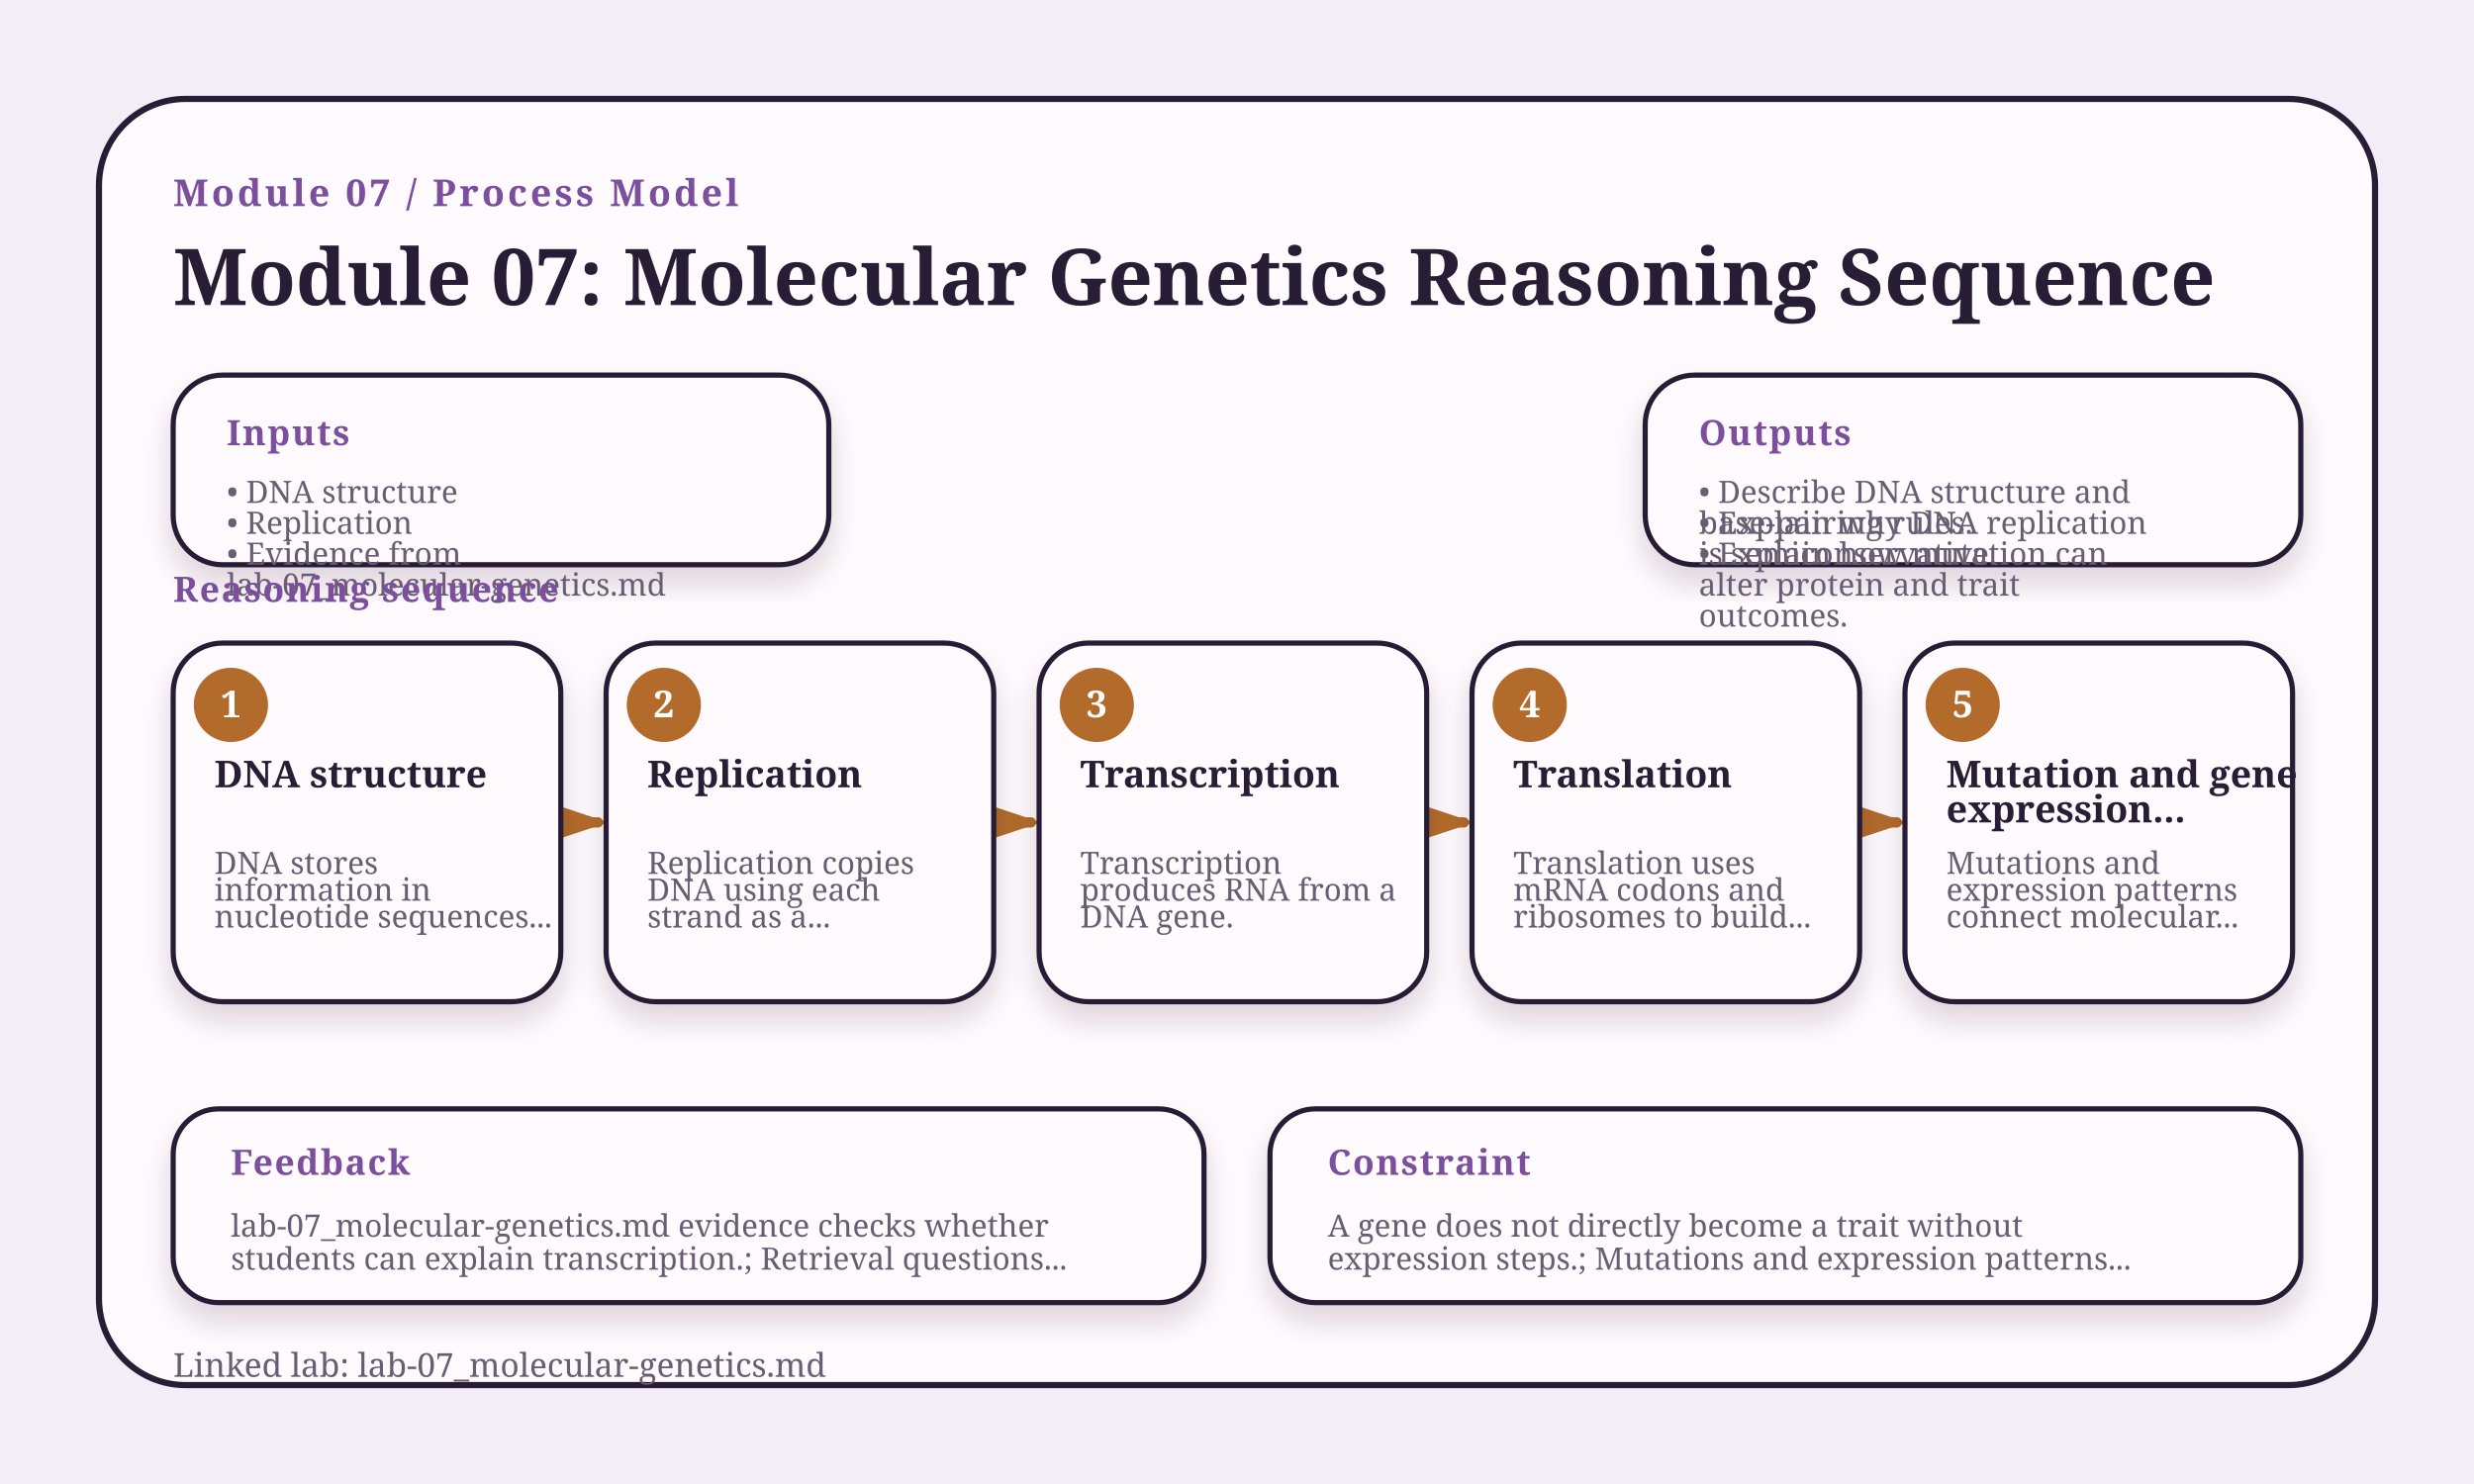
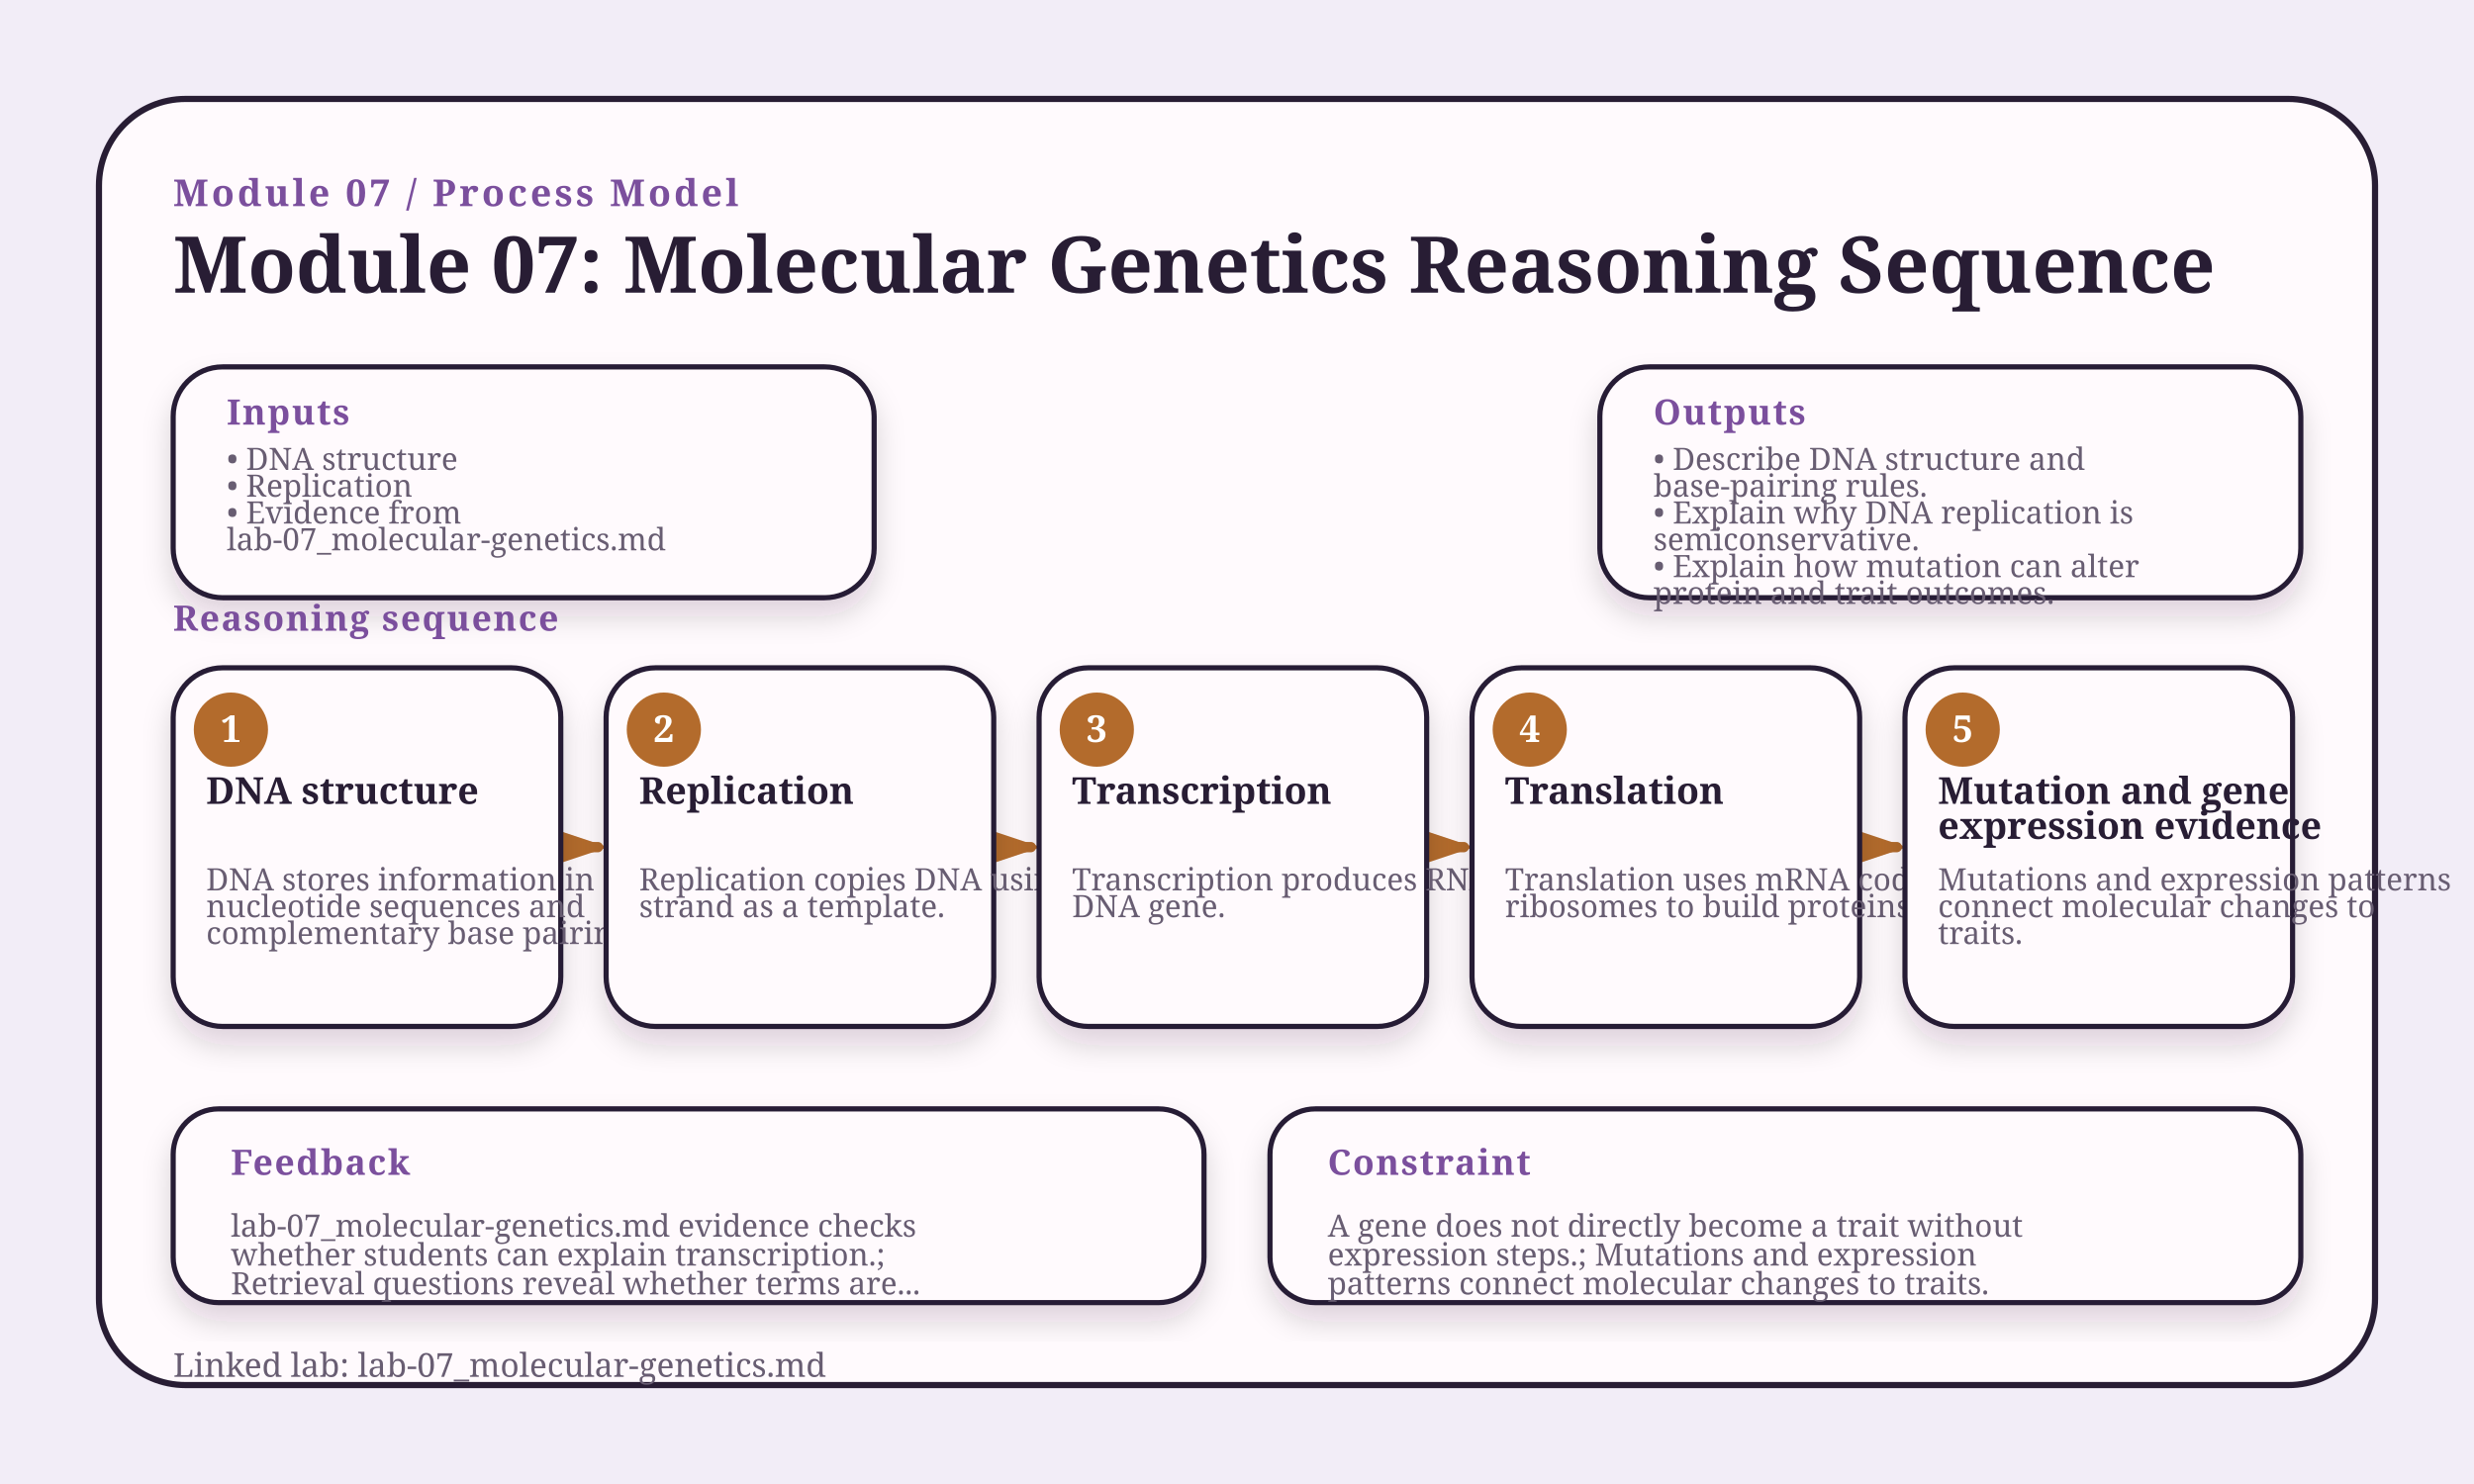
<svg xmlns="http://www.w3.org/2000/svg" width="1200" height="720" viewBox="0 0 1200 720" role="img" aria-label="Module 07: Molecular Genetics Reasoning Sequence">
  <style>
    .bg { fill: #f2edf7; }
    .halo { fill: url(#wash); opacity: 0.92; }
    .frame { fill: #fffafd; stroke: #281d34; stroke-width: 3; }
    .eyebrow { fill: #7b4f9d; font: 800 18px Georgia, serif; letter-spacing: 1.5px; text-transform: uppercase; }
    .title-text { fill: #281d34; font: 800 38px Georgia, serif; }
    .footer { fill: #685d72; font: 16px Georgia, serif; }
    .claim-card, .side-card, .feedback-card, .prompt-card, .routine-card, .stage-card-bg { fill: #fffafd; stroke: #281d34; stroke-width: 2.5; filter: url(#shadow); }
    .claim-kicker, .card-kicker { fill: #7b4f9d; font: 800 17px Georgia, serif; letter-spacing: 0.8px; text-transform: uppercase; }
    .claim-text { fill: #281d34; font: 700 25px Georgia, serif; }
    .node { fill: #fffafd; stroke: #b36b2c; stroke-width: 3; filter: url(#shadow); }
    .node-claim { stroke: #7b4f9d; }
    .node-mechanism { stroke: #b36b2c; }
    .node-evidence { stroke: #567d46; }
    .node-vocabulary { stroke: #8067a9; }
    .node-application { stroke: #b26b2f; }
    .node-revision { stroke: #8a4351; }
    .cluster-pill { stroke: none; opacity: 0.92; }
    .cluster-claim { fill: #7b4f9d; }
    .cluster-mechanism { fill: #b36b2c; }
    .cluster-evidence { fill: #6d9c57; }
    .cluster-vocabulary { fill: #9b83c6; }
    .cluster-application { fill: #d28942; }
    .cluster-revision { fill: #b85d70; }
    .cluster-label, .legend-text { fill: white; font: 800 11px Georgia, serif; letter-spacing: 1px; text-transform: uppercase; }
    .node-label { fill: #281d34; font: 800 20px Georgia, serif; }
    .node-detail { fill: #685d72; font: 14px Georgia, serif; }
    .edge { stroke: #7b4f9d; stroke-width: 4; stroke-linecap: round; opacity: 0.72; marker-end: url(#arrowhead); }
-     .edge-label { fill: #7b4f9d; font: 700 13px Georgia, serif; text-anchor: middle; paint-order: stroke; stroke: #f2edf7; stroke-width: 4; }
+     .edge-label { fill: #7b4f9d; font: 700 12px Georgia, serif; text-anchor: middle; paint-order: stroke; stroke: #f2edf7; stroke-width: 5; }
    .stage-dot { fill: #b36b2c; }
    .stage-num { fill: white; font: 900 18px Georgia, serif; }
    .stage-label { fill: #281d34; font: 800 18px Georgia, serif; }
    .stage-detail, .mini-text, .check-text { fill: #685d72; font: 15px Georgia, serif; }
    .arrow { fill: none; stroke: #b36b2c; stroke-width: 5; stroke-linecap: round; marker-end: url(#arrowhead); }
    .prompt-text { fill: #281d34; font: 700 17px Georgia, serif; }
    .routine-text { fill: #281d34; font: 700 16px Georgia, serif; }
    .retrieval-step-strip { fill: #fffafd; stroke: #b36b2c; stroke-width: 2; opacity: 0.96; }
    .palette-high-design { fill: #7b4f9d; }
    @media print { .claim-card, .side-card, .feedback-card, .prompt-card, .routine-card, .node, .stage-card-bg { filter: none; } }
    </style>
  <defs>
    <linearGradient id="wash" x1="0" x2="1" y1="0" y2="1">
      <stop offset="0" stop-color="#fffafd" />
      <stop offset="1" stop-color="#b36b2c" stop-opacity="0.18" />
    </linearGradient>
    <filter id="shadow" x="-20%" y="-20%" width="140%" height="140%">
      <feDropShadow dx="0" dy="8" stdDeviation="7" flood-color="#281d34" flood-opacity="0.16" />
    </filter>
    <marker id="arrowhead" markerWidth="12" markerHeight="8" refX="11" refY="4" orient="auto">
      <polygon points="0 0, 12 4, 0 8" fill="#b36b2c" />
    </marker>
  </defs>
  <rect class="bg" width="1200" height="720" />
  <rect x="48" y="48" width="1104" height="624" rx="42" class="frame" />
  <text x="84" y="100" class="eyebrow">Module 07 / Process Model</text>
-   <text x="84" y="148" class="title-text">Module 07: Molecular Genetics Reasoning Sequence</text>
-   <rect x="84" y="182" width="318" height="92" rx="24" class="side-card" />
-   <text x="110" y="216" class="card-kicker">Inputs</text>
-   <text x="110.0" y="244.0" class="mini-text">
+   <text x="84.0" y="142.0" class="title-text">
+     <tspan x="84.0" dy="0">Module 07: Molecular Genetics Reasoning Sequence</tspan>
+   </text>
+   <rect x="84" y="178" width="340" height="112" rx="24" class="side-card" />
+   <text x="110" y="206" class="card-kicker">Inputs</text>
+   <text x="110.0" y="228.0" class="mini-text">
    <tspan x="110.0" dy="0">• DNA structure</tspan>
  </text>
-   <text x="110.0" y="259.0" class="mini-text">
+   <text x="110.0" y="241.0" class="mini-text">
    <tspan x="110.0" dy="0">• Replication</tspan>
  </text>
-   <text x="110.0" y="274.0" class="mini-text">
+   <text x="110.0" y="254.0" class="mini-text">
    <tspan x="110.0" dy="0">• Evidence from</tspan>
-     <tspan x="110.0" dy="15">lab-07_molecular-genetics.md</tspan>
+     <tspan x="110.0" dy="13">lab-07_molecular-genetics.md</tspan>
  </text>
-   <rect x="798" y="182" width="318" height="92" rx="24" class="side-card" />
-   <text x="824" y="216" class="card-kicker">Outputs</text>
-   <text x="824.0" y="244.0" class="mini-text">
-     <tspan x="824.0" dy="0">• Describe DNA structure and</tspan>
-     <tspan x="824.0" dy="15">base-pairing rules.</tspan>
+   <rect x="776" y="178" width="340" height="112" rx="24" class="side-card" />
+   <text x="802" y="206" class="card-kicker">Outputs</text>
+   <text x="802.0" y="228.0" class="mini-text">
+     <tspan x="802.0" dy="0">• Describe DNA structure and</tspan>
+     <tspan x="802.0" dy="13">base-pairing rules.</tspan>
  </text>
-   <text x="824.0" y="259.0" class="mini-text">
-     <tspan x="824.0" dy="0">• Explain why DNA replication</tspan>
-     <tspan x="824.0" dy="15">is semiconservative.</tspan>
+   <text x="802.0" y="254.0" class="mini-text">
+     <tspan x="802.0" dy="0">• Explain why DNA replication is</tspan>
+     <tspan x="802.0" dy="13">semiconservative.</tspan>
  </text>
-   <text x="824.0" y="274.0" class="mini-text">
-     <tspan x="824.0" dy="0">• Explain how mutation can</tspan>
-     <tspan x="824.0" dy="15">alter protein and trait</tspan>
-     <tspan x="824.0" dy="15">outcomes.</tspan>
+   <text x="802.0" y="280.0" class="mini-text">
+     <tspan x="802.0" dy="0">• Explain how mutation can alter</tspan>
+     <tspan x="802.0" dy="13">protein and trait outcomes.</tspan>
  </text>
-   <text x="84" y="292" class="card-kicker">Reasoning sequence</text>
-   <path d="M 276.0 399.0 L 290.0 399.0" class="arrow" />
-   <path d="M 486.0 399.0 L 500.0 399.0" class="arrow" />
-   <path d="M 696.0 399.0 L 710.0 399.0" class="arrow" />
-   <path d="M 906.0 399.0 L 920.0 399.0" class="arrow" />
+   <text x="84" y="306" class="card-kicker">Reasoning sequence</text>
+   <path d="M 276.0 411.0 L 290.0 411.0" class="arrow" />
+   <path d="M 486.0 411.0 L 500.0 411.0" class="arrow" />
+   <path d="M 696.0 411.0 L 710.0 411.0" class="arrow" />
+   <path d="M 906.0 411.0 L 920.0 411.0" class="arrow" />
  <g class="stage-card">
-     <rect x="84.0" y="312.0" width="188" height="174" rx="24" class="stage-card-bg" />
-     <circle cx="112.0" cy="342.0" r="18" class="stage-dot" />
-     <text x="112.0" y="348.0" class="stage-num" text-anchor="middle">1</text>
-     <text x="104.0" y="382.0" class="stage-label">
-       <tspan x="104.0" dy="0">DNA structure</tspan>
+     <rect x="84.0" y="324.0" width="188" height="174" rx="24" class="stage-card-bg" />
+     <circle cx="112.0" cy="354.0" r="18" class="stage-dot" />
+     <text x="112.0" y="360.0" class="stage-num" text-anchor="middle">1</text>
+     <text x="100.0" y="390.0" class="stage-label">
+       <tspan x="100.0" dy="0">DNA structure</tspan>
    </text>
-     <text x="104.0" y="424.0" class="stage-detail">
-       <tspan x="104.0" dy="0">DNA stores</tspan>
-       <tspan x="104.0" dy="13">information in</tspan>
-       <tspan x="104.0" dy="13">nucleotide sequences...</tspan>
+     <text x="100.0" y="432.0" class="stage-detail">
+       <tspan x="100.0" dy="0">DNA stores information in</tspan>
+       <tspan x="100.0" dy="13">nucleotide sequences and</tspan>
+       <tspan x="100.0" dy="13">complementary base pairing.</tspan>
    </text>
  </g>
  <g class="stage-card">
-     <rect x="294.0" y="312.0" width="188" height="174" rx="24" class="stage-card-bg" />
-     <circle cx="322.0" cy="342.0" r="18" class="stage-dot" />
-     <text x="322.0" y="348.0" class="stage-num" text-anchor="middle">2</text>
-     <text x="314.0" y="382.0" class="stage-label">
-       <tspan x="314.0" dy="0">Replication</tspan>
+     <rect x="294.0" y="324.0" width="188" height="174" rx="24" class="stage-card-bg" />
+     <circle cx="322.0" cy="354.0" r="18" class="stage-dot" />
+     <text x="322.0" y="360.0" class="stage-num" text-anchor="middle">2</text>
+     <text x="310.0" y="390.0" class="stage-label">
+       <tspan x="310.0" dy="0">Replication</tspan>
    </text>
-     <text x="314.0" y="424.0" class="stage-detail">
-       <tspan x="314.0" dy="0">Replication copies</tspan>
-       <tspan x="314.0" dy="13">DNA using each</tspan>
-       <tspan x="314.0" dy="13">strand as a...</tspan>
+     <text x="310.0" y="432.0" class="stage-detail">
+       <tspan x="310.0" dy="0">Replication copies DNA using each</tspan>
+       <tspan x="310.0" dy="13">strand as a template.</tspan>
    </text>
  </g>
  <g class="stage-card">
-     <rect x="504.0" y="312.0" width="188" height="174" rx="24" class="stage-card-bg" />
-     <circle cx="532.0" cy="342.0" r="18" class="stage-dot" />
-     <text x="532.0" y="348.0" class="stage-num" text-anchor="middle">3</text>
-     <text x="524.0" y="382.0" class="stage-label">
-       <tspan x="524.0" dy="0">Transcription</tspan>
+     <rect x="504.0" y="324.0" width="188" height="174" rx="24" class="stage-card-bg" />
+     <circle cx="532.0" cy="354.0" r="18" class="stage-dot" />
+     <text x="532.0" y="360.0" class="stage-num" text-anchor="middle">3</text>
+     <text x="520.0" y="390.0" class="stage-label">
+       <tspan x="520.0" dy="0">Transcription</tspan>
    </text>
-     <text x="524.0" y="424.0" class="stage-detail">
-       <tspan x="524.0" dy="0">Transcription</tspan>
-       <tspan x="524.0" dy="13">produces RNA from a</tspan>
-       <tspan x="524.0" dy="13">DNA gene.</tspan>
+     <text x="520.0" y="432.0" class="stage-detail">
+       <tspan x="520.0" dy="0">Transcription produces RNA from a</tspan>
+       <tspan x="520.0" dy="13">DNA gene.</tspan>
    </text>
  </g>
  <g class="stage-card">
-     <rect x="714.0" y="312.0" width="188" height="174" rx="24" class="stage-card-bg" />
-     <circle cx="742.0" cy="342.0" r="18" class="stage-dot" />
-     <text x="742.0" y="348.0" class="stage-num" text-anchor="middle">4</text>
-     <text x="734.0" y="382.0" class="stage-label">
-       <tspan x="734.0" dy="0">Translation</tspan>
+     <rect x="714.0" y="324.0" width="188" height="174" rx="24" class="stage-card-bg" />
+     <circle cx="742.0" cy="354.0" r="18" class="stage-dot" />
+     <text x="742.0" y="360.0" class="stage-num" text-anchor="middle">4</text>
+     <text x="730.0" y="390.0" class="stage-label">
+       <tspan x="730.0" dy="0">Translation</tspan>
    </text>
-     <text x="734.0" y="424.0" class="stage-detail">
-       <tspan x="734.0" dy="0">Translation uses</tspan>
-       <tspan x="734.0" dy="13">mRNA codons and</tspan>
-       <tspan x="734.0" dy="13">ribosomes to build...</tspan>
+     <text x="730.0" y="432.0" class="stage-detail">
+       <tspan x="730.0" dy="0">Translation uses mRNA codons and</tspan>
+       <tspan x="730.0" dy="13">ribosomes to build proteins.</tspan>
    </text>
  </g>
  <g class="stage-card">
-     <rect x="924.0" y="312.0" width="188" height="174" rx="24" class="stage-card-bg" />
-     <circle cx="952.0" cy="342.0" r="18" class="stage-dot" />
-     <text x="952.0" y="348.0" class="stage-num" text-anchor="middle">5</text>
-     <text x="944.0" y="382.0" class="stage-label">
-       <tspan x="944.0" dy="0">Mutation and gene</tspan>
-       <tspan x="944.0" dy="17">expression...</tspan>
+     <rect x="924.0" y="324.0" width="188" height="174" rx="24" class="stage-card-bg" />
+     <circle cx="952.0" cy="354.0" r="18" class="stage-dot" />
+     <text x="952.0" y="360.0" class="stage-num" text-anchor="middle">5</text>
+     <text x="940.0" y="390.0" class="stage-label">
+       <tspan x="940.0" dy="0">Mutation and gene</tspan>
+       <tspan x="940.0" dy="17">expression evidence</tspan>
    </text>
-     <text x="944.0" y="424.0" class="stage-detail">
-       <tspan x="944.0" dy="0">Mutations and</tspan>
-       <tspan x="944.0" dy="13">expression patterns</tspan>
-       <tspan x="944.0" dy="13">connect molecular...</tspan>
+     <text x="940.0" y="432.0" class="stage-detail">
+       <tspan x="940.0" dy="0">Mutations and expression patterns</tspan>
+       <tspan x="940.0" dy="13">connect molecular changes to</tspan>
+       <tspan x="940.0" dy="13">traits.</tspan>
    </text>
  </g>
  <rect x="84" y="538" width="500" height="94" rx="22" class="feedback-card" />
  <text x="112" y="570" class="card-kicker">Feedback</text>
  <text x="112.0" y="600.0" class="mini-text">
-     <tspan x="112.0" dy="0">lab-07_molecular-genetics.md evidence checks whether</tspan>
-     <tspan x="112.0" dy="16">students can explain transcription.; Retrieval questions...</tspan>
+     <tspan x="112.0" dy="0">lab-07_molecular-genetics.md evidence checks</tspan>
+     <tspan x="112.0" dy="14">whether students can explain transcription.;</tspan>
+     <tspan x="112.0" dy="14">Retrieval questions reveal whether terms are...</tspan>
  </text>
  <rect x="616" y="538" width="500" height="94" rx="22" class="feedback-card" />
  <text x="644" y="570" class="card-kicker">Constraint</text>
  <text x="644.0" y="600.0" class="mini-text">
    <tspan x="644.0" dy="0">A gene does not directly become a trait without</tspan>
-     <tspan x="644.0" dy="16">expression steps.; Mutations and expression patterns...</tspan>
+     <tspan x="644.0" dy="14">expression steps.; Mutations and expression</tspan>
+     <tspan x="644.0" dy="14">patterns connect molecular changes to traits.</tspan>
  </text>
  <text x="84" y="668" class="footer">Linked lab: lab-07_molecular-genetics.md</text>
</svg>
